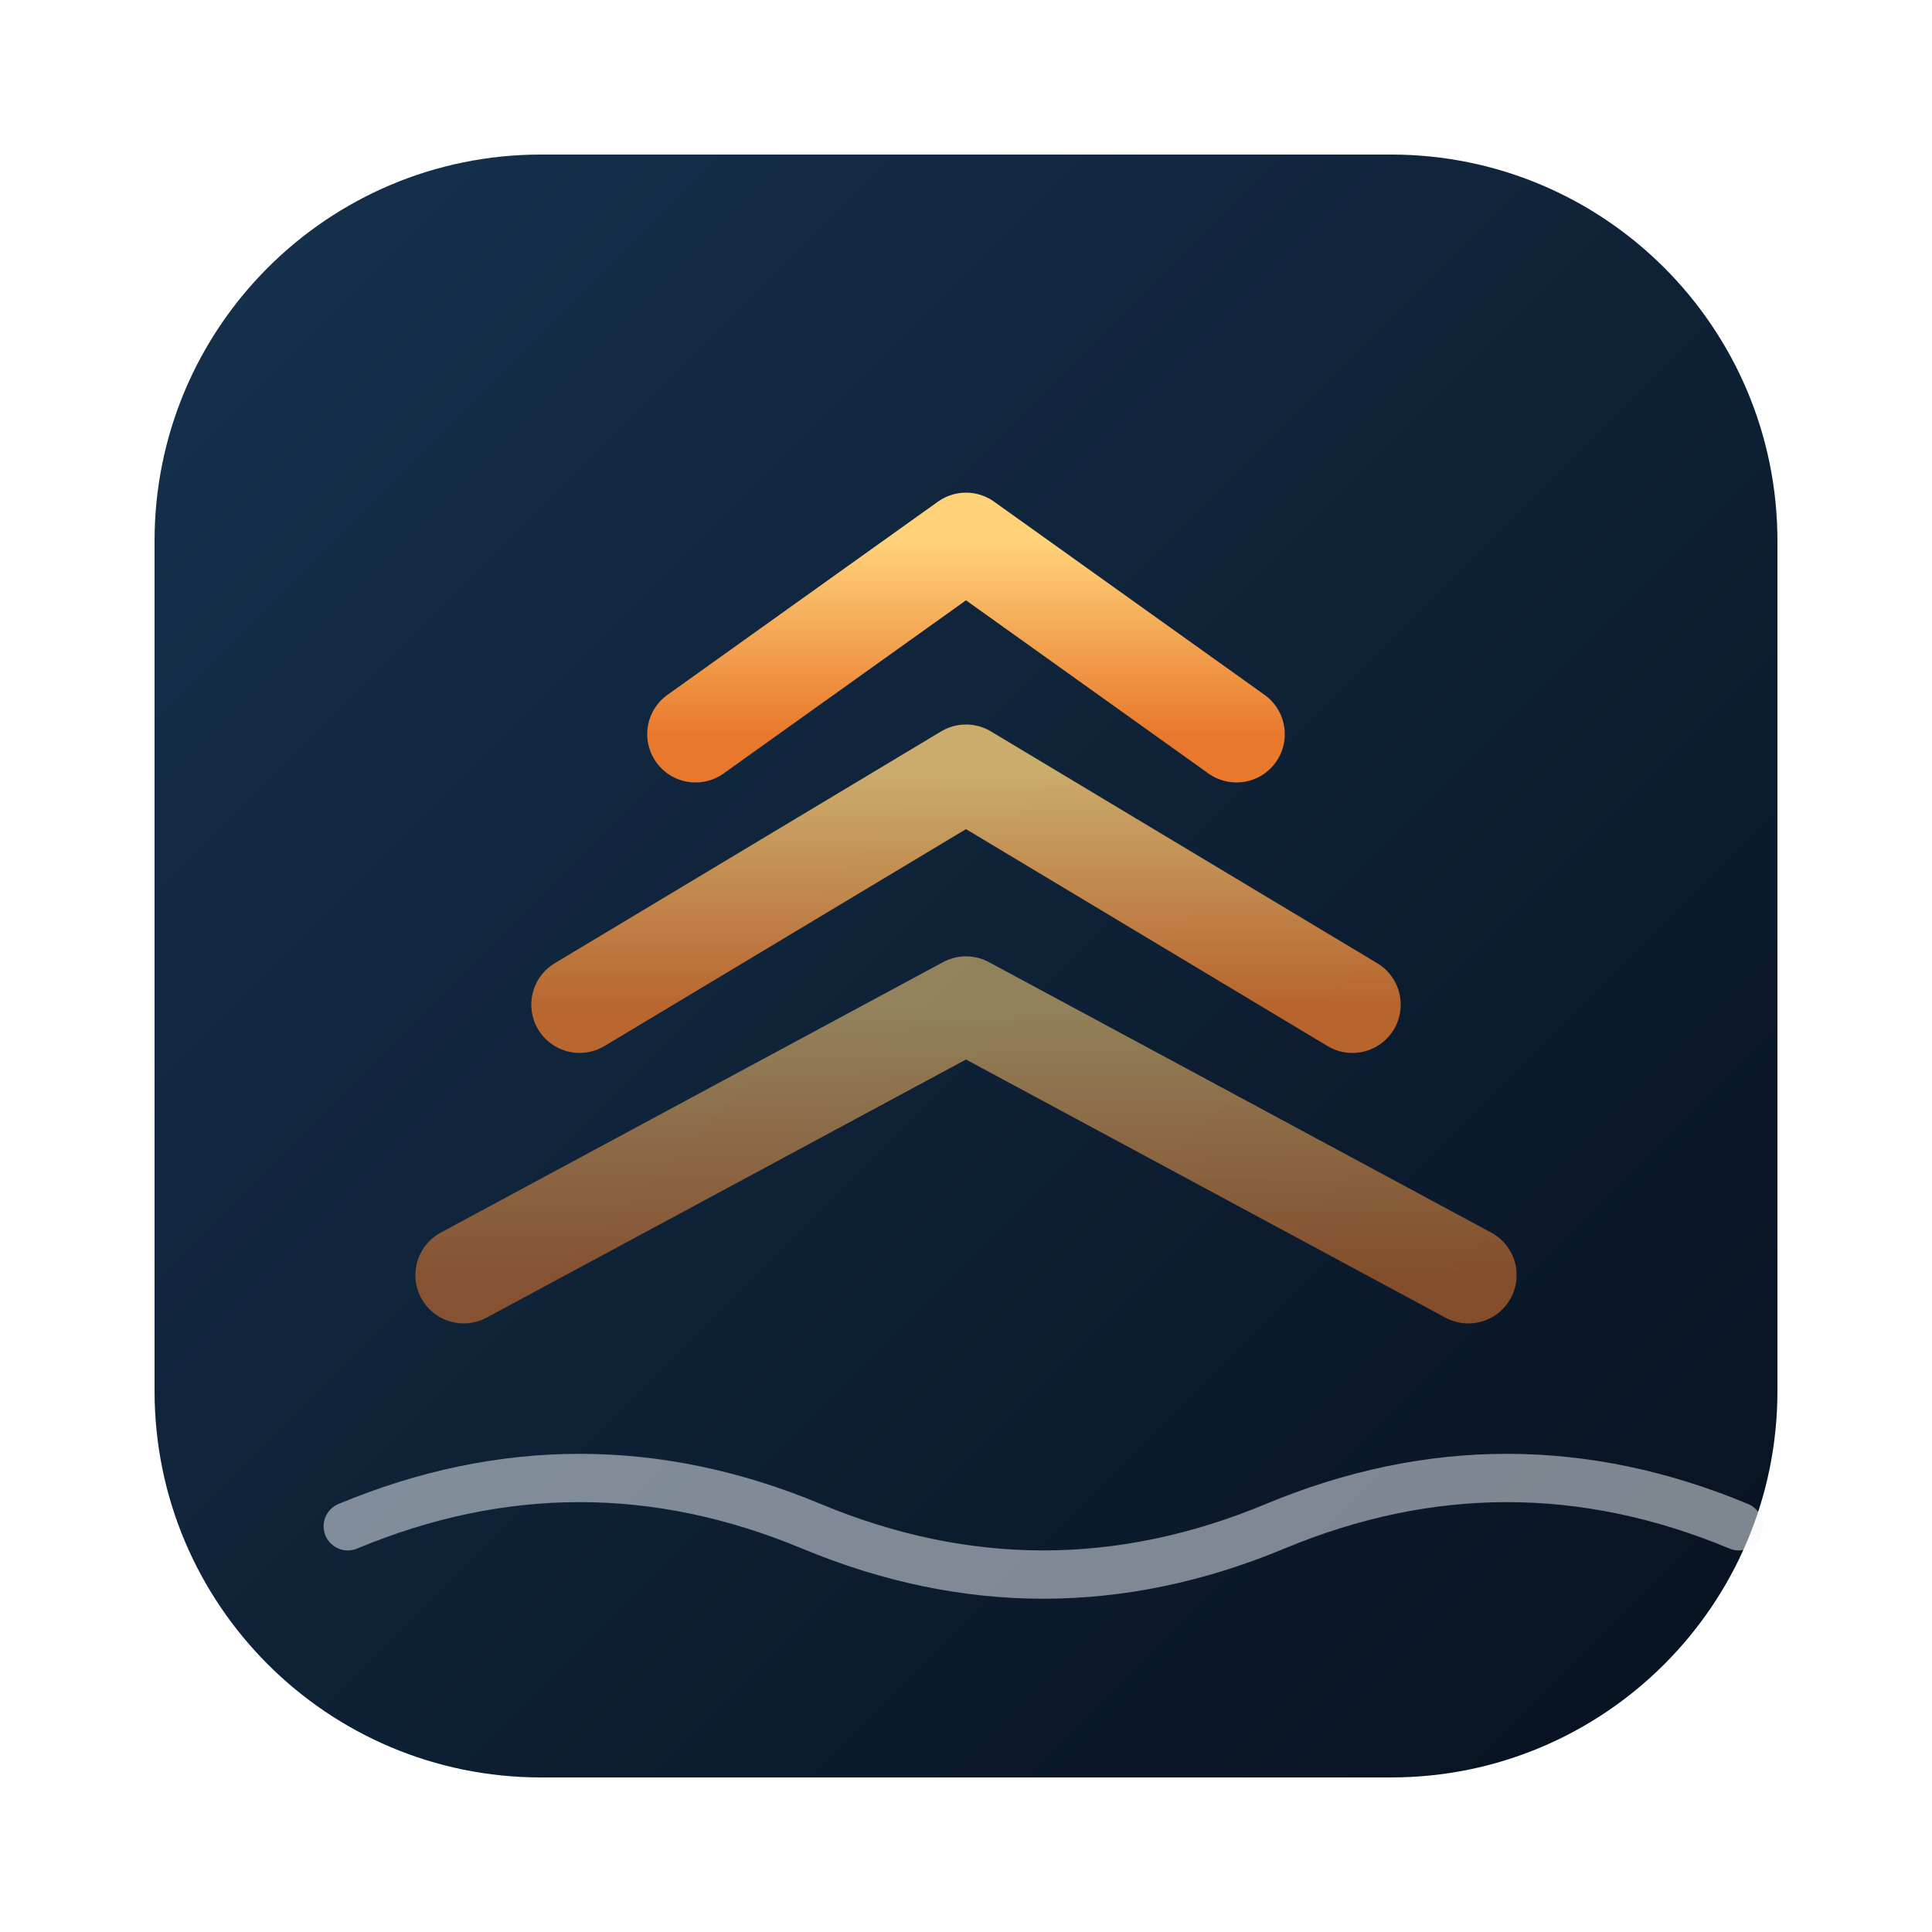
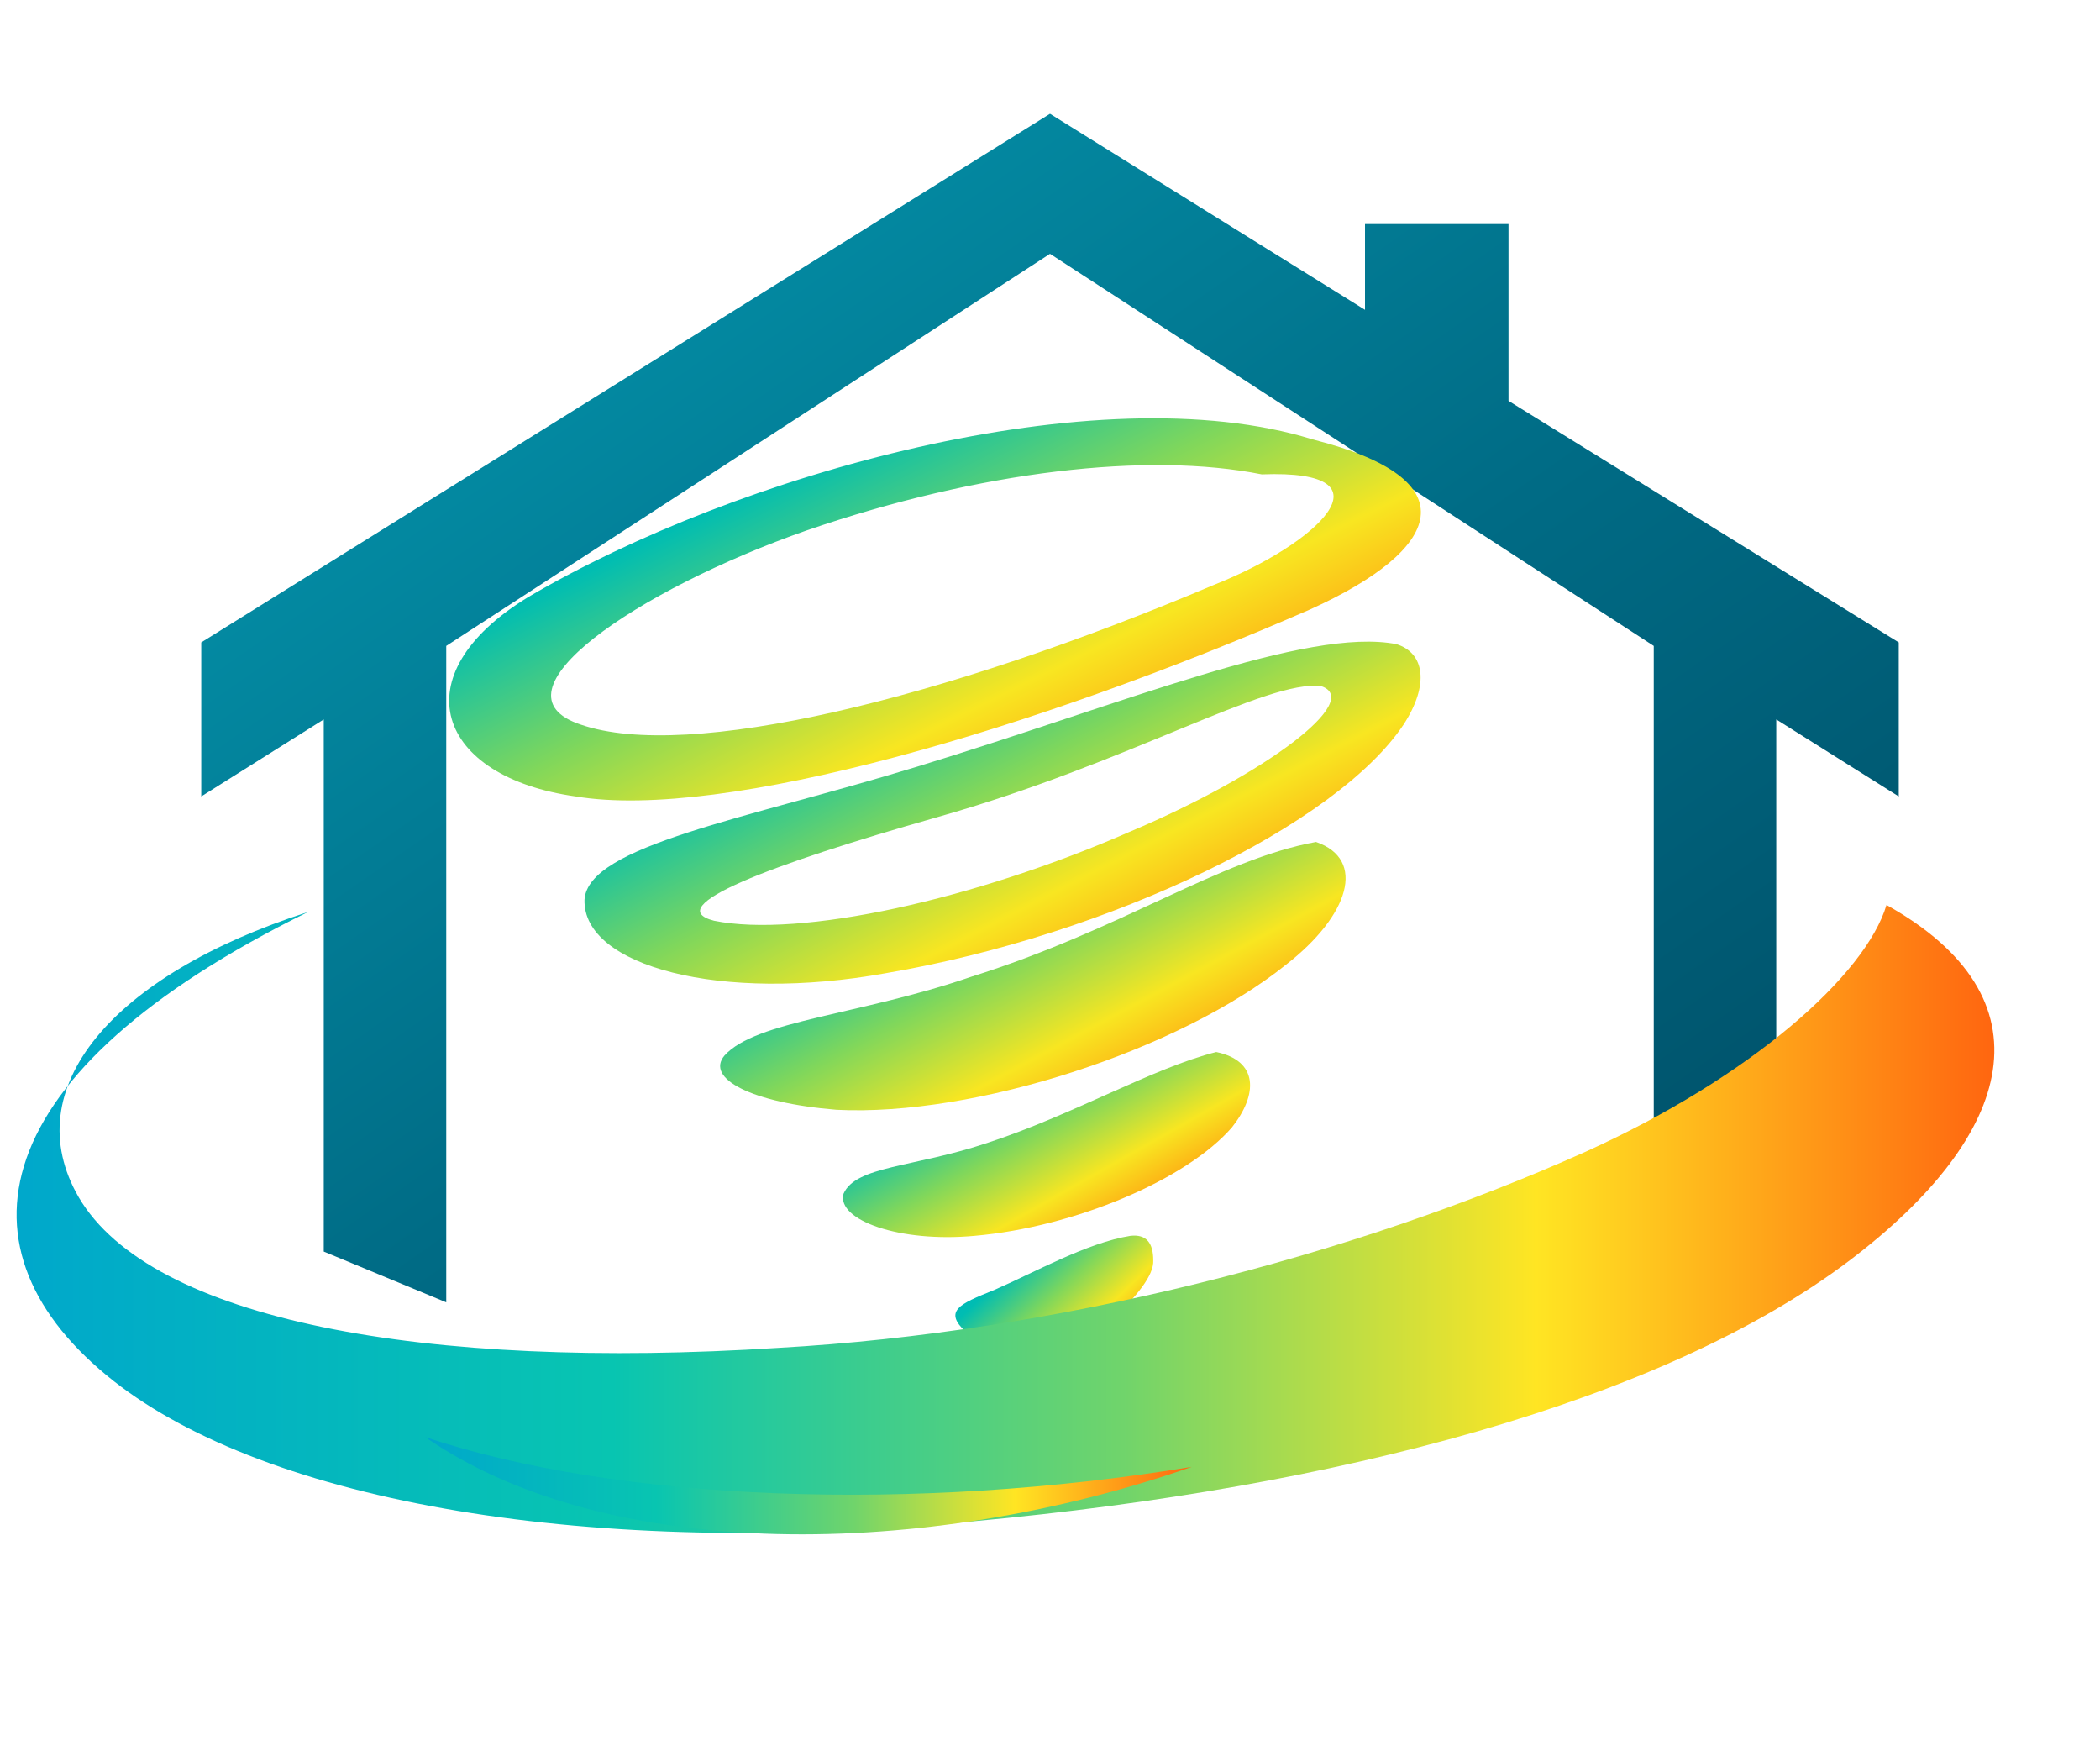
- <svg xmlns="http://www.w3.org/2000/svg" viewBox="0 0 100 100" role="img" aria-label="Wärmewerft Icon">
+ <svg xmlns="http://www.w3.org/2000/svg" viewBox="0 0 1200 1000" role="img" aria-label="Haus mit farbigem Energiewirbel">
  <defs>
-     <linearGradient id="navyGrad" x1="0%" y1="0%" x2="100%" y2="100%">
-       <stop offset="0%" stop-color="#16324f" />
-       <stop offset="100%" stop-color="#07111f" />
+     <linearGradient id="house" x1="0" y1="0" x2="1" y2="1">
+       <stop stop-color="#069eb5" />
+       <stop offset=".55" stop-color="#006b85" />
+       <stop offset="1" stop-color="#004b63" />
    </linearGradient>
-     <linearGradient id="chevGrad" x1="0%" y1="100%" x2="0%" y2="0%">
-       <stop offset="0%" stop-color="#e8792c" />
-       <stop offset="100%" stop-color="#ffd27a" />
+     <linearGradient id="orbit" x1="0" y1="0" x2="1" y2="0">
+       <stop stop-color="#00a8cb" />
+       <stop offset=".3" stop-color="#08c5b1" />
+       <stop offset=".56" stop-color="#70d46b" />
+       <stop offset=".77" stop-color="#ffe523" />
+       <stop offset="1" stop-color="#ff6710" />
+     </linearGradient>
+     <linearGradient id="spiral" x1="0" y1="0" x2="1" y2=".8">
+       <stop stop-color="#03a7d5" />
+       <stop offset=".28" stop-color="#00bdb2" />
+       <stop offset=".5" stop-color="#80d75b" />
+       <stop offset=".7" stop-color="#f8e621" />
+       <stop offset=".88" stop-color="#ff9b10" />
+       <stop offset="1" stop-color="#ff4d12" />
    </linearGradient>
  </defs>
-   <rect x="8" y="8" width="84" height="84" rx="20" fill="url(#navyGrad)" />
-   <path d="M24 66 L50 52 L76 66" fill="none" stroke="url(#chevGrad)" stroke-width="5" stroke-linecap="round" stroke-linejoin="round" opacity="0.55" />
-   <path d="M30 52 L50 40 L70 52" fill="none" stroke="url(#chevGrad)" stroke-width="5" stroke-linecap="round" stroke-linejoin="round" opacity="0.78" />
-   <path d="M36 38 L50 28 L64 38" fill="none" stroke="url(#chevGrad)" stroke-width="5" stroke-linecap="round" stroke-linejoin="round" />
-   <path d="M18 79 Q 30 74, 42 79 T 66 79 T 90 79" fill="none" stroke="#f4f7fb" stroke-width="2.5" stroke-linecap="round" opacity="0.5" />
+   <path fill="url(#house)" fill-rule="evenodd" d="M 115 367 L 600 65 L 780 177 L 780 128 L 862 128 L 862 229 L 1085 367 L 1085 455 L 1015 411 L 1015 715 L 945 744 L 945 369 L 600 145 L 255 369 L 255 744 L 185 715 L 185 411 L 115 455 Z" />
+   <path fill="url(#spiral)" d="M 750 251 C 627 213 421 271 302 341 C 228 386 250 444 329 455 C 413 469 591 417 749 348 C 824 314 841 274 750 251 Z M 721 271 C 799 268 752 311 694 334 C 538 400 393 435 332 414 C 277 396 364 337 461 303 C 560 269 656 258 721 271 Z" />
+   <path fill="url(#spiral)" d="M 798 368 C 747 358 642 402 524 438 C 426 468 336 483 334 514 C 333 552 412 573 506 556 C 635 534 764 471 802 414 C 817 391 814 373 798 368 Z M 755 392 C 779 400 724 442 646 475 C 557 514 457 536 408 526 C 377 518 440 494 535 467 C 645 436 724 388 755 392 Z" />
+   <path fill="url(#spiral)" d="M 752 481 C 697 491 641 531 555 558 C 491 580 432 583 414 603 C 403 616 429 630 478 634 C 557 638 674 600 735 551 C 771 523 781 491 752 481 Z" />
+   <path fill="url(#spiral)" d="M 695 601 C 659 610 613 637 564 653 C 522 667 489 666 482 682 C 478 697 514 710 557 706 C 614 701 678 674 704 644 C 719 625 719 606 695 601 Z" />
+   <path fill="url(#spiral)" d="M 646 706 C 621 710 591 727 568 737 C 548 745 539 749 552 761 L 588 792 C 618 770 660 737 659 720 C 659 710 655 705 646 706 Z" />
+   <path fill="url(#orbit)" d="M 176 521 C 64 557 9 622 45 684 C 86 754 242 783 445 770 C 604 761 772 718 906 658 C 1001 615 1066 557 1078 517 C 1173 570 1152 648 1057 720 C 950 801 763 850 557 869 C 337 891 153 858 65 789 C -29 715 -11 613 176 521 Z" />
+   <path fill="url(#orbit)" d="M 243 821 C 354 858 523 864 681 838 C 529 891 347 893 243 821 Z" />
</svg>
